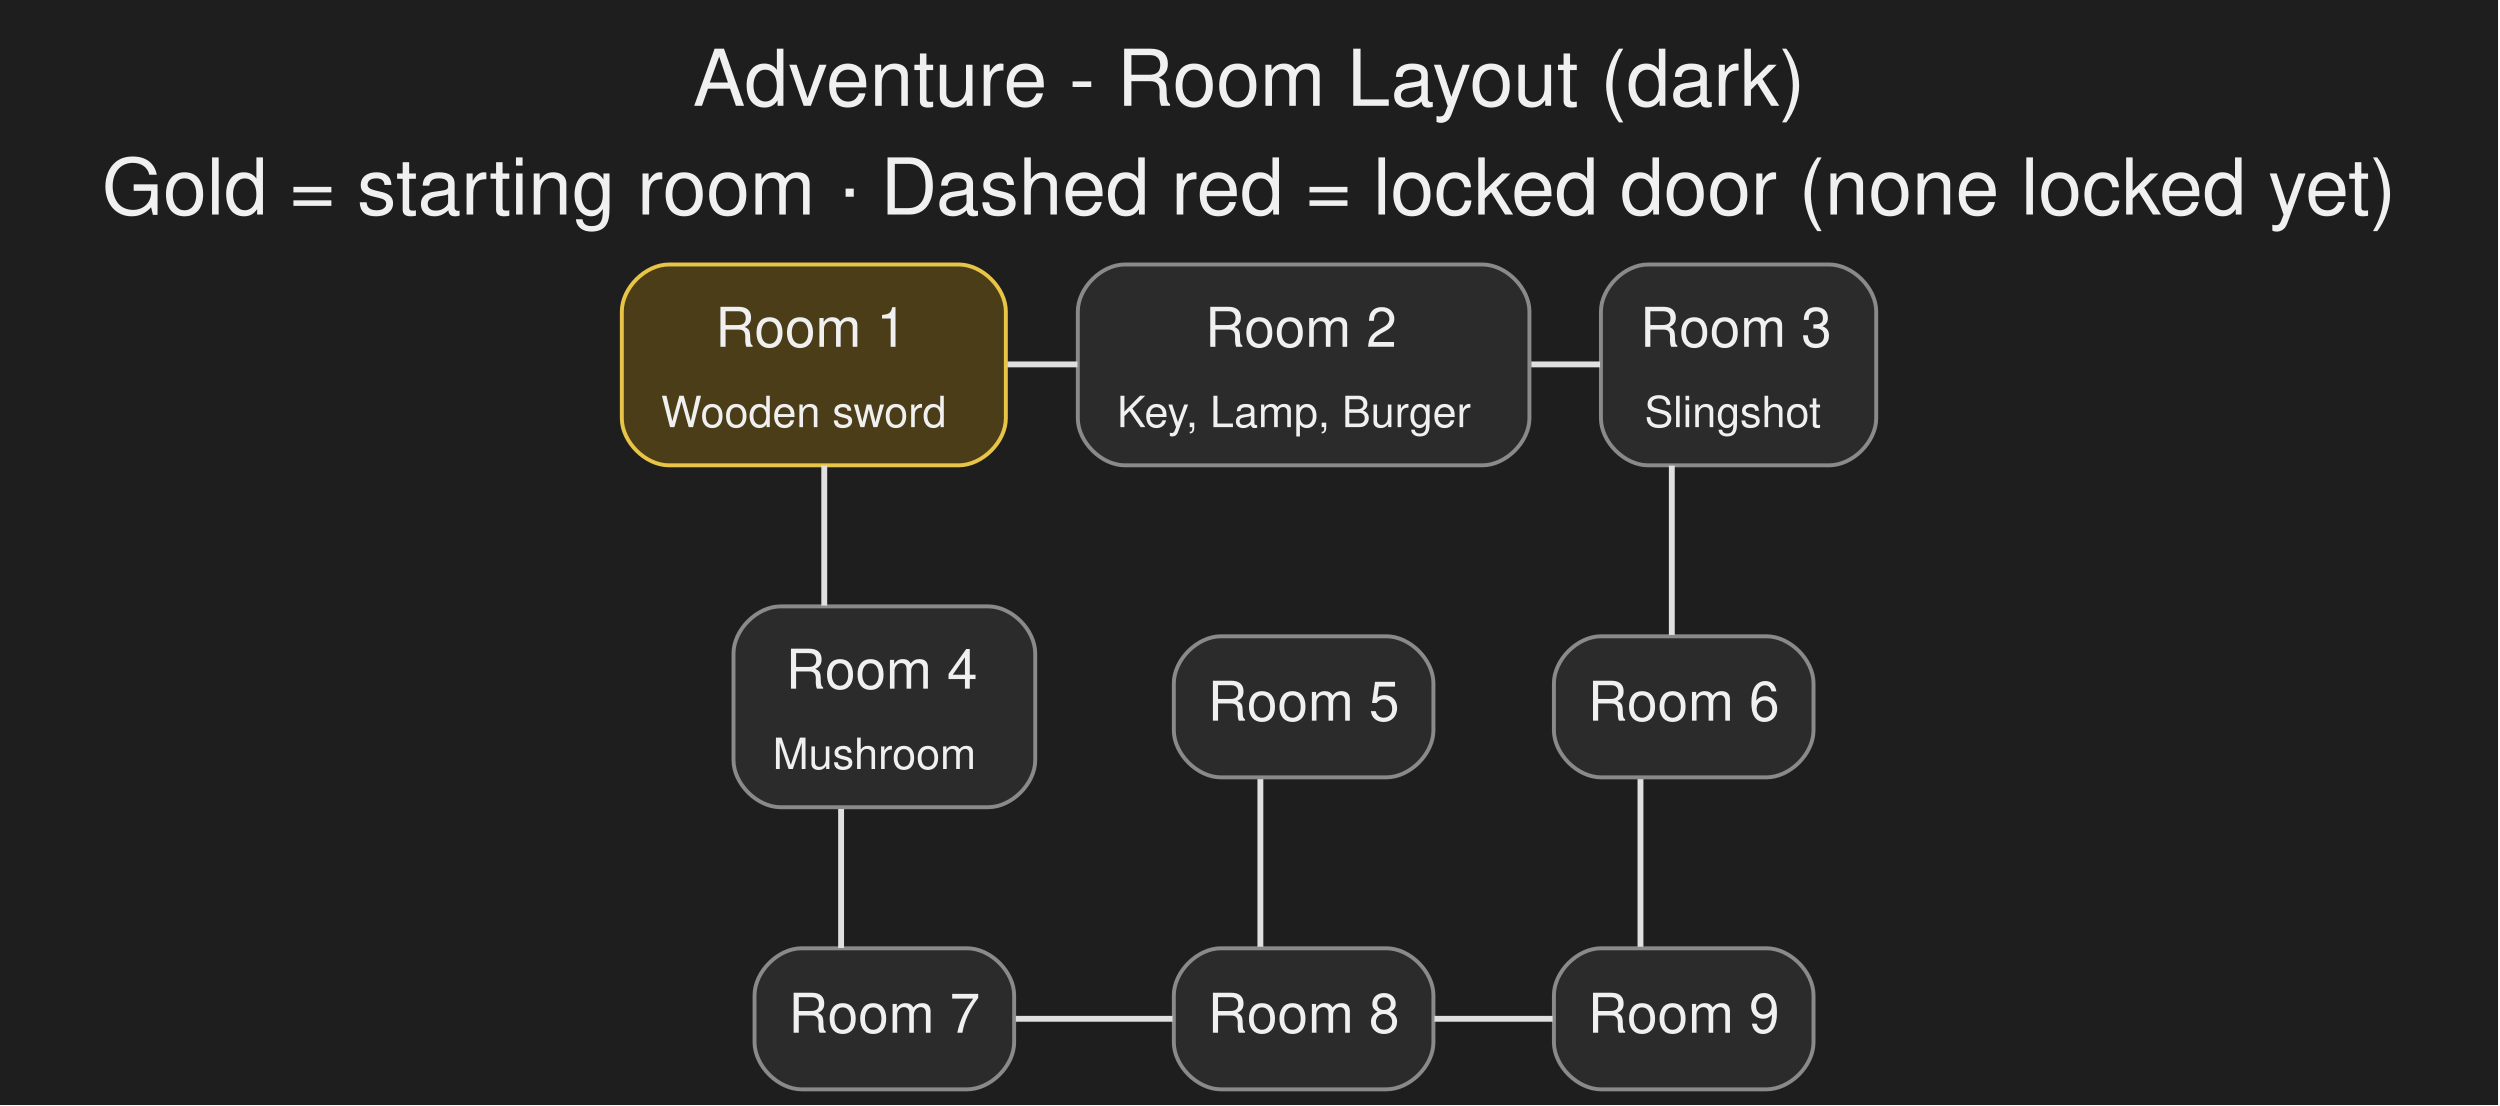
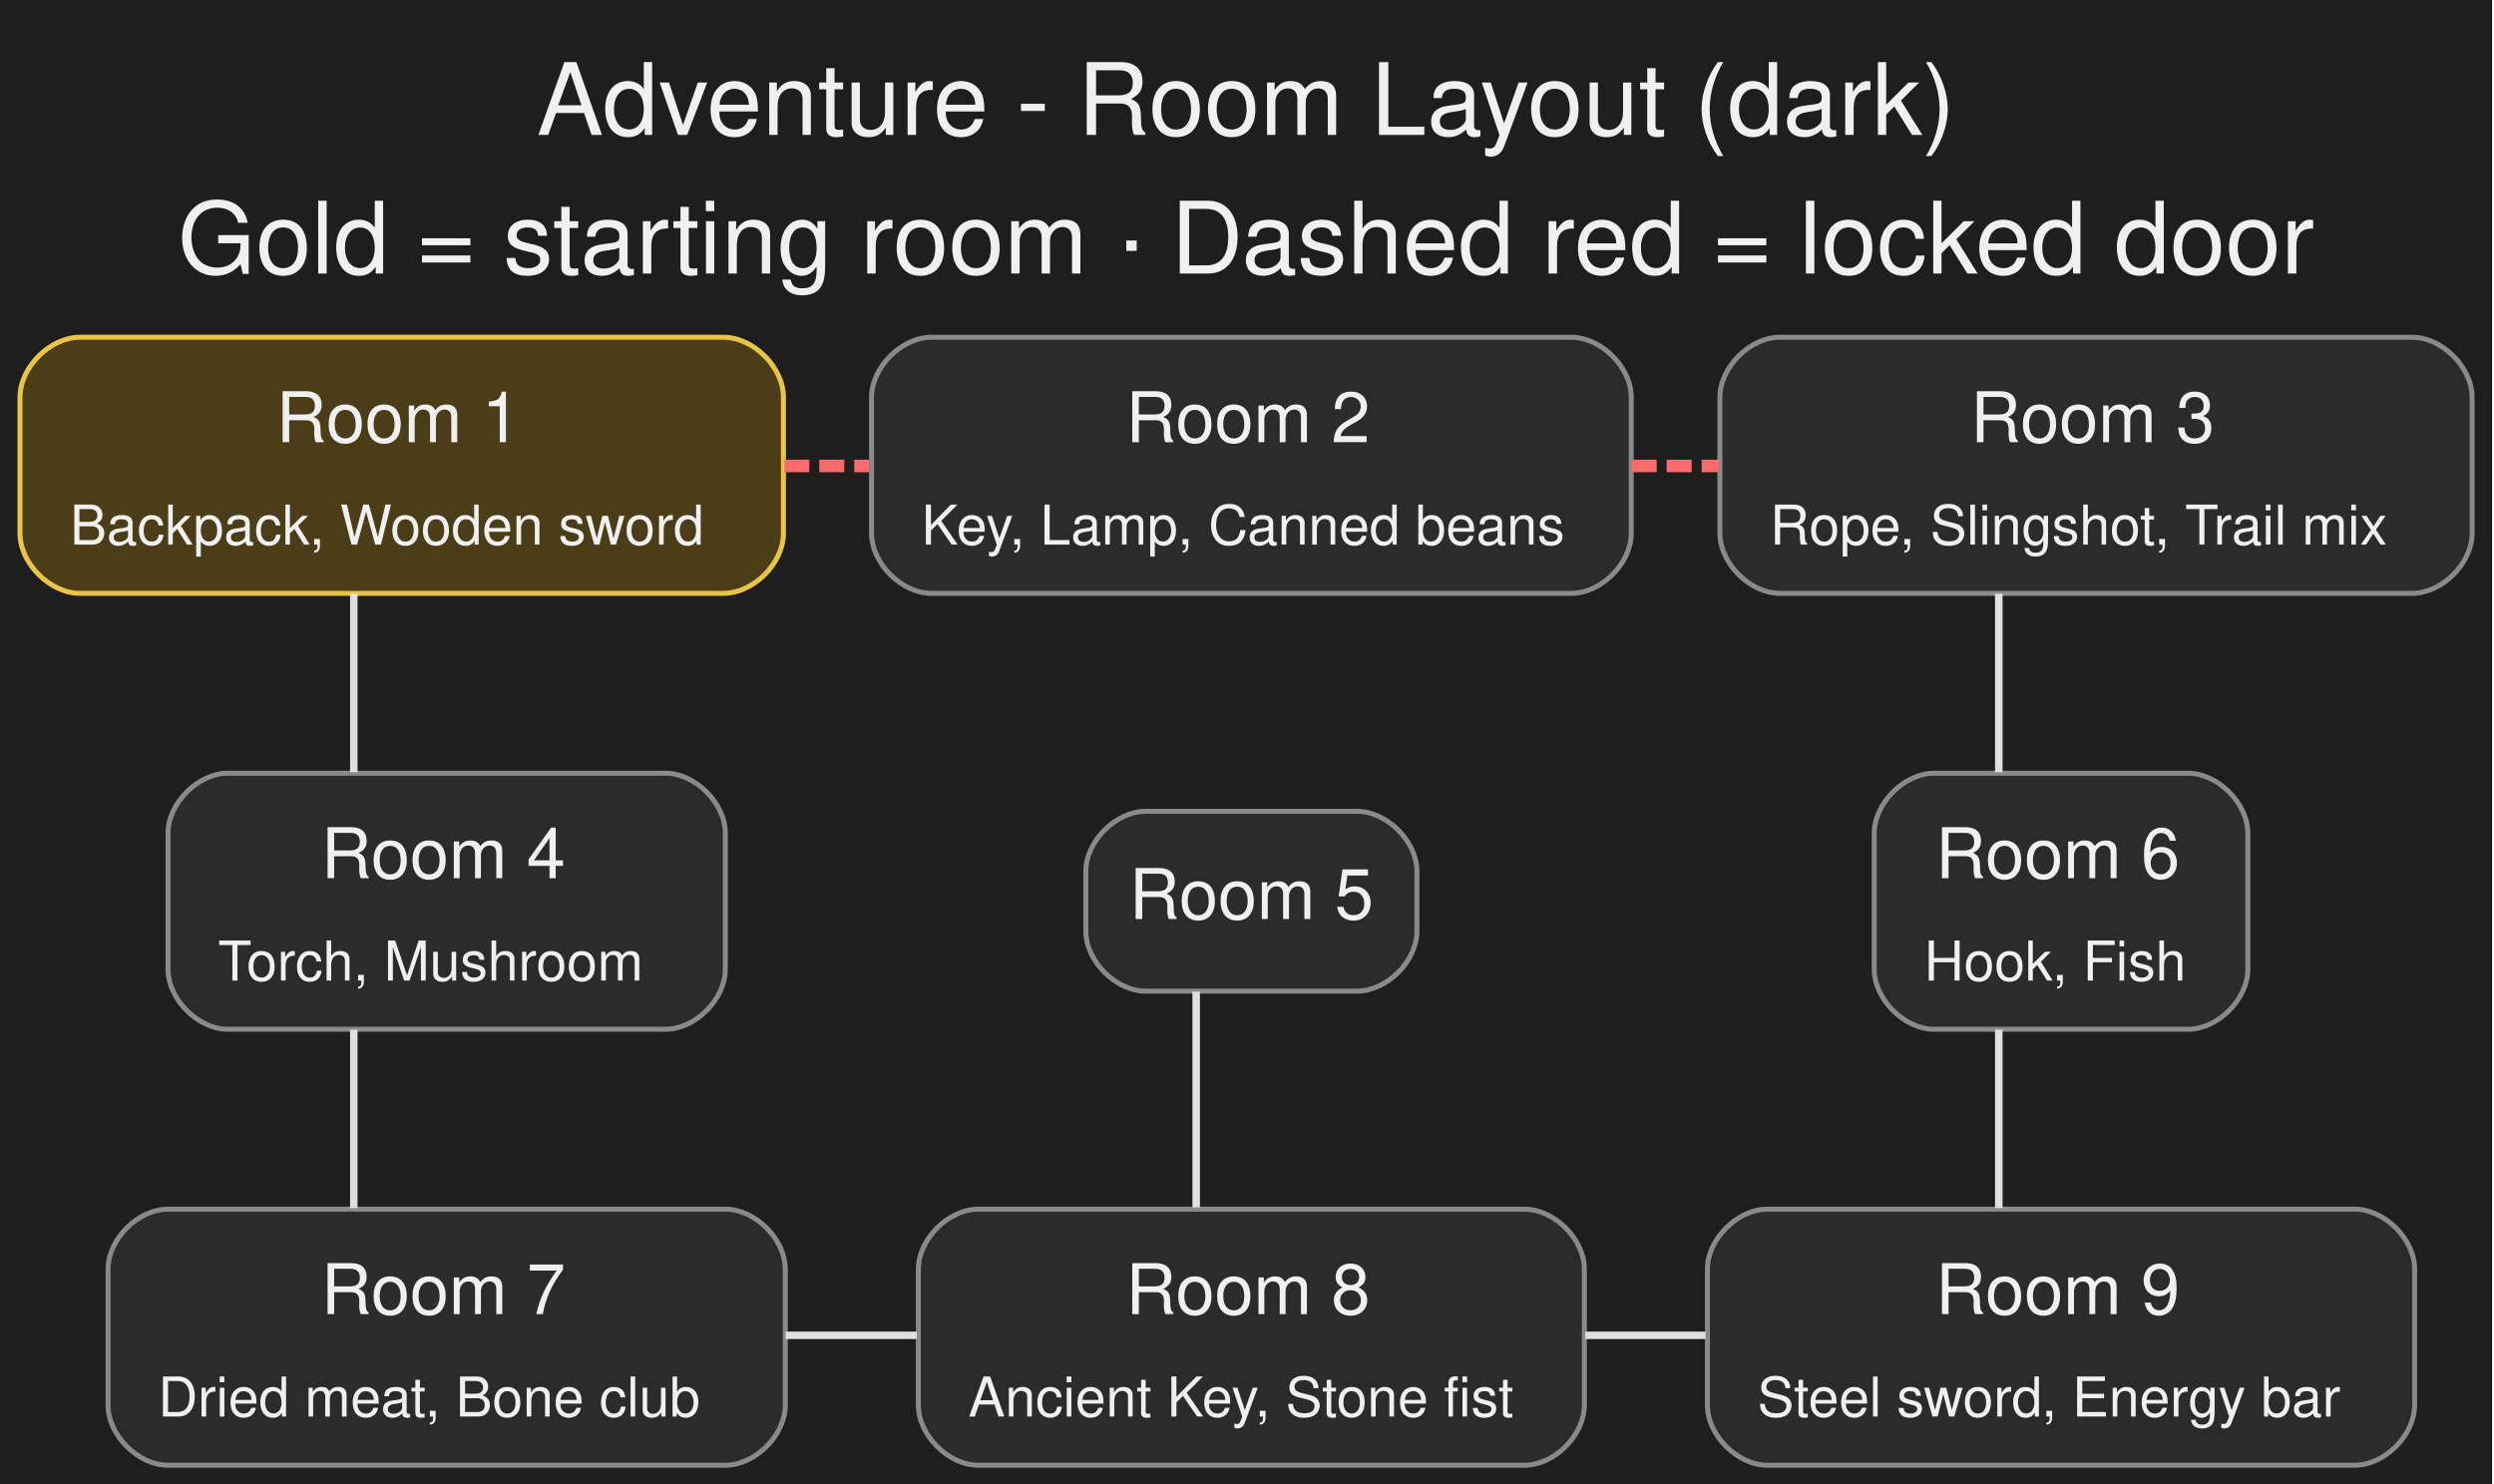
- <svg xmlns="http://www.w3.org/2000/svg" width="638pt" height="282pt" viewBox="0.00 0.00 638.00 282.00">
-   <g id="graph0" class="graph" transform="scale(1 1) rotate(0) translate(4 278)">
-     <polygon fill="#1e1e1e" stroke="none" points="-4,4 -4,-278 633.5,-278 633.5,4 -4,4" />
-     <text xml:space="preserve" text-anchor="middle" x="314.75" y="-251" font-family="Helvetica,sans-Serif" font-size="20.00" fill="#f0f0f0">Adventure - Room Layout (dark)</text>
-     <text xml:space="preserve" text-anchor="middle" x="314.75" y="-223.25" font-family="Helvetica,sans-Serif" font-size="20.00" fill="#f0f0f0">Gold = starting room · Dashed red = locked door (none locked yet)</text>
+ <svg xmlns="http://www.w3.org/2000/svg" width="499pt" height="297pt" viewBox="0.00 0.00 499.00 297.00">
+   <g id="graph0" class="graph" transform="scale(1 1) rotate(0) translate(4 293.25)">
+     <polygon fill="#1e1e1e" stroke="none" points="-4,4 -4,-293.25 494.62,-293.25 494.62,4 -4,4" />
+     <text xml:space="preserve" text-anchor="middle" x="245.31" y="-266.25" font-family="Helvetica,sans-Serif" font-size="20.00" fill="#f0f0f0">Adventure - Room Layout (dark)</text>
+     <text xml:space="preserve" text-anchor="middle" x="245.31" y="-238.5" font-family="Helvetica,sans-Serif" font-size="20.00" fill="#f0f0f0">Gold = starting room · Dashed red = locked door</text>
    <g id="node1" class="node">
-       <path fill="#4a3d18" stroke="#e8c547" d="M240.69,-210.5C240.69,-210.5 166.69,-210.5 166.69,-210.5 160.69,-210.5 154.69,-204.5 154.69,-198.5 154.69,-198.5 154.69,-171.25 154.69,-171.25 154.69,-165.25 160.69,-159.25 166.69,-159.25 166.69,-159.25 240.69,-159.25 240.69,-159.25 246.69,-159.25 252.69,-165.25 252.69,-171.25 252.69,-171.25 252.69,-198.5 252.69,-198.5 252.69,-204.5 246.69,-210.5 240.69,-210.5" />
-       <text xml:space="preserve" text-anchor="start" x="178.56" y="-189.5" font-family="Helvetica,sans-Serif" font-size="14.00" fill="#f0f0f0">Room 1</text>
-       <text xml:space="preserve" text-anchor="start" x="164.69" y="-169" font-family="Helvetica,sans-Serif" font-size="11.00" fill="#f0f0f0">Wooden sword</text>
+       <path fill="#4a3d18" stroke="#e8c547" d="M140.75,-225.75C140.75,-225.75 12,-225.75 12,-225.75 6,-225.75 0,-219.75 0,-213.75 0,-213.75 0,-186.5 0,-186.5 0,-180.5 6,-174.5 12,-174.5 12,-174.5 140.75,-174.5 140.75,-174.5 146.75,-174.5 152.75,-180.5 152.75,-186.5 152.75,-186.5 152.75,-213.75 152.75,-213.75 152.75,-219.75 146.75,-225.75 140.75,-225.75" />
+       <text xml:space="preserve" text-anchor="start" x="51.25" y="-204.75" font-family="Helvetica,sans-Serif" font-size="14.00" fill="#f0f0f0">Room 1</text>
+       <text xml:space="preserve" text-anchor="start" x="10" y="-184.25" font-family="Helvetica,sans-Serif" font-size="11.00" fill="#f0f0f0">Backpack, Wooden sword</text>
    </g>
    <g id="node2" class="node">
-       <path fill="#2b2b2b" stroke="#8a8a8a" d="M374.31,-210.5C374.31,-210.5 283.06,-210.5 283.06,-210.5 277.06,-210.5 271.06,-204.5 271.06,-198.5 271.06,-198.5 271.06,-171.25 271.06,-171.25 271.06,-165.25 277.06,-159.25 283.06,-159.25 283.06,-159.25 374.31,-159.25 374.31,-159.25 380.31,-159.25 386.31,-165.25 386.31,-171.25 386.31,-171.25 386.31,-198.5 386.31,-198.5 386.31,-204.5 380.31,-210.5 374.31,-210.5" />
-       <text xml:space="preserve" text-anchor="start" x="303.56" y="-189.5" font-family="Helvetica,sans-Serif" font-size="14.00" fill="#f0f0f0">Room 2</text>
-       <text xml:space="preserve" text-anchor="start" x="281.06" y="-169" font-family="Helvetica,sans-Serif" font-size="11.00" fill="#f0f0f0">Key, Lamp, Burger</text>
+       <path fill="#2b2b2b" stroke="#8a8a8a" d="M310.38,-225.75C310.38,-225.75 182.38,-225.75 182.38,-225.75 176.38,-225.75 170.38,-219.75 170.38,-213.75 170.38,-213.75 170.38,-186.5 170.38,-186.5 170.38,-180.5 176.38,-174.5 182.38,-174.5 182.38,-174.5 310.38,-174.5 310.38,-174.5 316.38,-174.5 322.38,-180.5 322.38,-186.5 322.38,-186.5 322.38,-213.75 322.38,-213.75 322.38,-219.75 316.38,-225.75 310.38,-225.75" />
+       <text xml:space="preserve" text-anchor="start" x="221.25" y="-204.75" font-family="Helvetica,sans-Serif" font-size="14.00" fill="#f0f0f0">Room 2</text>
+       <text xml:space="preserve" text-anchor="start" x="180.38" y="-184.25" font-family="Helvetica,sans-Serif" font-size="11.00" fill="#f0f0f0">Key, Lamp, Canned beans</text>
    </g>
    <g id="edge1" class="edge">
-       <path fill="none" stroke="#e0e0e0" stroke-width="1.5" d="M253.09,-185C258.96,-185 264.99,-185 270.96,-185" />
+       <path fill="none" stroke="#ff6b6b" stroke-width="2.5" stroke-dasharray="5,2" d="M152.92,-200C158.56,-200 164.25,-200 169.89,-200" />
    </g>
    <g id="node4" class="node">
-       <path fill="#2b2b2b" stroke="#8a8a8a" d="M248.19,-123.25C248.19,-123.25 195.19,-123.25 195.19,-123.25 189.19,-123.25 183.19,-117.25 183.19,-111.25 183.19,-111.25 183.19,-84 183.19,-84 183.19,-78 189.19,-72 195.19,-72 195.19,-72 248.19,-72 248.19,-72 254.19,-72 260.19,-78 260.19,-84 260.19,-84 260.19,-111.25 260.19,-111.25 260.19,-117.25 254.19,-123.25 248.19,-123.25" />
-       <text xml:space="preserve" text-anchor="start" x="196.56" y="-102.25" font-family="Helvetica,sans-Serif" font-size="14.00" fill="#f0f0f0">Room 4</text>
-       <text xml:space="preserve" text-anchor="start" x="193.19" y="-81.75" font-family="Helvetica,sans-Serif" font-size="11.00" fill="#f0f0f0">Mushroom</text>
+       <path fill="#2b2b2b" stroke="#8a8a8a" d="M129.12,-138.5C129.12,-138.5 41.62,-138.5 41.62,-138.5 35.62,-138.5 29.62,-132.5 29.62,-126.5 29.62,-126.5 29.62,-99.25 29.62,-99.25 29.62,-93.25 35.62,-87.25 41.62,-87.25 41.62,-87.25 129.12,-87.25 129.12,-87.25 135.12,-87.25 141.12,-93.25 141.12,-99.25 141.12,-99.25 141.12,-126.5 141.12,-126.5 141.12,-132.5 135.12,-138.5 129.12,-138.5" />
+       <text xml:space="preserve" text-anchor="start" x="60.25" y="-117.5" font-family="Helvetica,sans-Serif" font-size="14.00" fill="#f0f0f0">Room 4</text>
+       <text xml:space="preserve" text-anchor="start" x="39.62" y="-97" font-family="Helvetica,sans-Serif" font-size="11.00" fill="#f0f0f0">Torch, Mushroom</text>
    </g>
    <g id="edge4" class="edge">
-       <path fill="none" stroke="#e0e0e0" stroke-width="1.5" d="M206.35,-159.17C206.35,-147.91 206.35,-134.72 206.35,-123.45" />
+       <path fill="none" stroke="#e0e0e0" stroke-width="1.5" d="M66.79,-174.42C66.79,-163.16 66.79,-149.97 66.79,-138.7" />
    </g>
    <g id="node3" class="node">
-       <path fill="#2b2b2b" stroke="#8a8a8a" d="M462.81,-210.5C462.81,-210.5 416.56,-210.5 416.56,-210.5 410.56,-210.5 404.56,-204.5 404.56,-198.5 404.56,-198.5 404.56,-171.25 404.56,-171.25 404.56,-165.25 410.56,-159.25 416.56,-159.25 416.56,-159.25 462.81,-159.25 462.81,-159.25 468.81,-159.25 474.81,-165.25 474.81,-171.25 474.81,-171.25 474.81,-198.5 474.81,-198.5 474.81,-204.5 468.81,-210.5 462.81,-210.5" />
-       <text xml:space="preserve" text-anchor="start" x="414.56" y="-189.5" font-family="Helvetica,sans-Serif" font-size="14.00" fill="#f0f0f0">Room 3</text>
-       <text xml:space="preserve" text-anchor="start" x="415.69" y="-169" font-family="Helvetica,sans-Serif" font-size="11.00" fill="#f0f0f0">Slingshot</text>
+       <path fill="#2b2b2b" stroke="#8a8a8a" d="M478.62,-225.75C478.62,-225.75 352.12,-225.75 352.12,-225.75 346.12,-225.75 340.12,-219.75 340.12,-213.75 340.12,-213.75 340.12,-186.5 340.12,-186.5 340.12,-180.5 346.12,-174.5 352.12,-174.5 352.12,-174.5 478.62,-174.5 478.62,-174.5 484.62,-174.5 490.62,-180.5 490.62,-186.5 490.62,-186.5 490.62,-213.75 490.62,-213.75 490.62,-219.75 484.62,-225.75 478.62,-225.75" />
+       <text xml:space="preserve" text-anchor="start" x="390.25" y="-204.75" font-family="Helvetica,sans-Serif" font-size="14.00" fill="#f0f0f0">Room 3</text>
+       <text xml:space="preserve" text-anchor="start" x="350.12" y="-184.25" font-family="Helvetica,sans-Serif" font-size="11.00" fill="#f0f0f0">Rope, Slingshot, Trail mix</text>
    </g>
    <g id="edge2" class="edge">
-       <path fill="none" stroke="#e0e0e0" stroke-width="1.5" d="M386.79,-185C392.77,-185 398.71,-185 404.33,-185" />
+       <path fill="none" stroke="#ff6b6b" stroke-width="2.5" stroke-dasharray="5,2" d="M322.47,-200C328.25,-200 334.09,-200 339.87,-200" />
    </g>
    <g id="node5" class="node">
-       <path fill="#2b2b2b" stroke="#8a8a8a" d="M349.81,-115.62C349.81,-115.62 307.56,-115.62 307.56,-115.62 301.56,-115.62 295.56,-109.62 295.56,-103.62 295.56,-103.62 295.56,-91.62 295.56,-91.62 295.56,-85.62 301.56,-79.62 307.56,-79.62 307.56,-79.62 349.81,-79.62 349.81,-79.62 355.81,-79.62 361.81,-85.62 361.81,-91.62 361.81,-91.62 361.81,-103.62 361.81,-103.62 361.81,-109.62 355.81,-115.62 349.81,-115.62" />
-       <text xml:space="preserve" text-anchor="middle" x="328.69" y="-94.08" font-family="Helvetica,sans-Serif" font-size="14.00" fill="#f0f0f0">Room 5</text>
+       <path fill="#2b2b2b" stroke="#8a8a8a" d="M267.5,-130.88C267.5,-130.88 225.25,-130.88 225.25,-130.88 219.25,-130.88 213.25,-124.88 213.25,-118.88 213.25,-118.88 213.25,-106.88 213.25,-106.88 213.25,-100.88 219.25,-94.88 225.25,-94.88 225.25,-94.88 267.5,-94.88 267.5,-94.88 273.5,-94.88 279.5,-100.88 279.5,-106.88 279.5,-106.88 279.5,-118.88 279.5,-118.88 279.5,-124.88 273.5,-130.88 267.5,-130.88" />
+       <text xml:space="preserve" text-anchor="middle" x="246.38" y="-109.33" font-family="Helvetica,sans-Serif" font-size="14.00" fill="#f0f0f0">Room 5</text>
    </g>
    <g id="node6" class="node">
-       <path fill="#2b2b2b" stroke="#8a8a8a" d="M446.81,-115.62C446.81,-115.62 404.56,-115.62 404.56,-115.62 398.56,-115.62 392.56,-109.62 392.56,-103.62 392.56,-103.62 392.56,-91.62 392.56,-91.62 392.56,-85.62 398.56,-79.62 404.56,-79.62 404.56,-79.62 446.81,-79.62 446.81,-79.62 452.81,-79.62 458.81,-85.62 458.81,-91.62 458.81,-91.62 458.81,-103.62 458.81,-103.62 458.81,-109.62 452.81,-115.62 446.81,-115.62" />
-       <text xml:space="preserve" text-anchor="middle" x="425.69" y="-94.08" font-family="Helvetica,sans-Serif" font-size="14.00" fill="#f0f0f0">Room 6</text>
+       <path fill="#2b2b2b" stroke="#8a8a8a" d="M433.75,-138.5C433.75,-138.5 383,-138.5 383,-138.5 377,-138.5 371,-132.5 371,-126.5 371,-126.5 371,-99.25 371,-99.25 371,-93.25 377,-87.25 383,-87.25 383,-87.25 433.75,-87.25 433.75,-87.25 439.75,-87.25 445.75,-93.25 445.75,-99.25 445.75,-99.25 445.75,-126.5 445.75,-126.5 445.75,-132.5 439.75,-138.5 433.75,-138.5" />
+       <text xml:space="preserve" text-anchor="start" x="383.25" y="-117.5" font-family="Helvetica,sans-Serif" font-size="14.00" fill="#f0f0f0">Room 6</text>
+       <text xml:space="preserve" text-anchor="start" x="381" y="-97" font-family="Helvetica,sans-Serif" font-size="11.00" fill="#f0f0f0">Hook, Fish</text>
    </g>
    <g id="edge3" class="edge">
-       <path fill="none" stroke="#e0e0e0" stroke-width="1.5" d="M422.65,-159.17C422.65,-145.3 422.65,-128.5 422.65,-115.96" />
+       <path fill="none" stroke="#e0e0e0" stroke-width="1.5" d="M395.92,-174.42C395.92,-163.16 395.92,-149.97 395.92,-138.7" />
    </g>
    <g id="node7" class="node">
-       <path fill="#2b2b2b" stroke="#8a8a8a" d="M242.81,-36C242.81,-36 200.56,-36 200.56,-36 194.56,-36 188.56,-30 188.56,-24 188.56,-24 188.56,-12 188.56,-12 188.56,-6 194.56,0 200.56,0 200.56,0 242.81,0 242.81,0 248.81,0 254.81,-6 254.81,-12 254.81,-12 254.81,-24 254.81,-24 254.81,-30 248.81,-36 242.81,-36" />
-       <text xml:space="preserve" text-anchor="middle" x="221.69" y="-14.45" font-family="Helvetica,sans-Serif" font-size="14.00" fill="#f0f0f0">Room 7</text>
+       <path fill="#2b2b2b" stroke="#8a8a8a" d="M141.12,-51.25C141.12,-51.25 29.62,-51.25 29.62,-51.25 23.62,-51.25 17.62,-45.25 17.62,-39.25 17.62,-39.25 17.62,-12 17.62,-12 17.62,-6 23.62,0 29.62,0 29.62,0 141.12,0 141.12,0 147.12,0 153.12,-6 153.12,-12 153.12,-12 153.12,-39.25 153.12,-39.25 153.12,-45.25 147.12,-51.25 141.12,-51.25" />
+       <text xml:space="preserve" text-anchor="start" x="60.25" y="-30.25" font-family="Helvetica,sans-Serif" font-size="14.00" fill="#f0f0f0">Room 7</text>
+       <text xml:space="preserve" text-anchor="start" x="27.62" y="-9.75" font-family="Helvetica,sans-Serif" font-size="11.00" fill="#f0f0f0">Dried meat, Bone club</text>
    </g>
    <g id="edge5" class="edge">
-       <path fill="none" stroke="#e0e0e0" stroke-width="1.5" d="M210.65,-71.55C210.65,-59.94 210.65,-46.55 210.65,-36.07" />
+       <path fill="none" stroke="#e0e0e0" stroke-width="1.5" d="M66.79,-87.17C66.79,-75.91 66.79,-62.72 66.79,-51.45" />
    </g>
    <g id="node8" class="node">
-       <path fill="#2b2b2b" stroke="#8a8a8a" d="M349.81,-36C349.81,-36 307.56,-36 307.56,-36 301.56,-36 295.56,-30 295.56,-24 295.56,-24 295.56,-12 295.56,-12 295.56,-6 301.56,0 307.56,0 307.56,0 349.81,0 349.81,0 355.81,0 361.81,-6 361.81,-12 361.81,-12 361.81,-24 361.81,-24 361.81,-30 355.81,-36 349.81,-36" />
-       <text xml:space="preserve" text-anchor="middle" x="328.69" y="-14.45" font-family="Helvetica,sans-Serif" font-size="14.00" fill="#f0f0f0">Room 8</text>
+       <path fill="#2b2b2b" stroke="#8a8a8a" d="M301,-51.25C301,-51.25 191.75,-51.25 191.75,-51.25 185.75,-51.25 179.75,-45.25 179.75,-39.25 179.75,-39.25 179.75,-12 179.75,-12 179.75,-6 185.75,0 191.75,0 191.75,0 301,0 301,0 307,0 313,-6 313,-12 313,-12 313,-39.25 313,-39.25 313,-45.25 307,-51.25 301,-51.25" />
+       <text xml:space="preserve" text-anchor="start" x="221.25" y="-30.25" font-family="Helvetica,sans-Serif" font-size="14.00" fill="#f0f0f0">Room 8</text>
+       <text xml:space="preserve" text-anchor="start" x="189.75" y="-9.75" font-family="Helvetica,sans-Serif" font-size="11.00" fill="#f0f0f0">Ancient Key, Stone fist</text>
    </g>
    <g id="edge8" class="edge">
-       <path fill="none" stroke="#e0e0e0" stroke-width="1.5" d="M317.65,-79.16C317.65,-66.29 317.65,-49.21 317.65,-36.37" />
+       <path fill="none" stroke="#e0e0e0" stroke-width="1.5" d="M235.33,-94.8C235.33,-82.32 235.33,-65.53 235.33,-51.62" />
    </g>
    <g id="node9" class="node">
-       <path fill="#2b2b2b" stroke="#8a8a8a" d="M446.81,-36C446.81,-36 404.56,-36 404.56,-36 398.56,-36 392.56,-30 392.56,-24 392.56,-24 392.56,-12 392.56,-12 392.56,-6 398.56,0 404.56,0 404.56,0 446.81,0 446.81,0 452.81,0 458.81,-6 458.81,-12 458.81,-12 458.81,-24 458.81,-24 458.81,-30 452.81,-36 446.81,-36" />
-       <text xml:space="preserve" text-anchor="middle" x="425.69" y="-14.45" font-family="Helvetica,sans-Serif" font-size="14.00" fill="#f0f0f0">Room 9</text>
+       <path fill="#2b2b2b" stroke="#8a8a8a" d="M467.12,-51.25C467.12,-51.25 349.62,-51.25 349.62,-51.25 343.62,-51.25 337.62,-45.25 337.62,-39.25 337.62,-39.25 337.62,-12 337.62,-12 337.62,-6 343.62,0 349.62,0 349.62,0 467.12,0 467.12,0 473.12,0 479.12,-6 479.12,-12 479.12,-12 479.12,-39.25 479.12,-39.25 479.12,-45.25 473.12,-51.25 467.12,-51.25" />
+       <text xml:space="preserve" text-anchor="start" x="383.25" y="-30.25" font-family="Helvetica,sans-Serif" font-size="14.00" fill="#f0f0f0">Room 9</text>
+       <text xml:space="preserve" text-anchor="start" x="347.62" y="-9.75" font-family="Helvetica,sans-Serif" font-size="11.00" fill="#f0f0f0">Steel sword, Energy bar</text>
    </g>
    <g id="edge9" class="edge">
-       <path fill="none" stroke="#e0e0e0" stroke-width="1.5" d="M414.65,-79.16C414.65,-66.29 414.65,-49.21 414.65,-36.37" />
+       <path fill="none" stroke="#e0e0e0" stroke-width="1.5" d="M395.92,-87.17C395.92,-75.91 395.92,-62.72 395.92,-51.45" />
    </g>
    <g id="edge6" class="edge">
-       <path fill="none" stroke="#e0e0e0" stroke-width="1.5" d="M255.25,-18C268,-18 282.51,-18 295.24,-18" />
+       <path fill="none" stroke="#e0e0e0" stroke-width="1.5" d="M153.19,-26C161.87,-26 170.75,-26 179.41,-26" />
    </g>
    <g id="edge7" class="edge">
-       <path fill="none" stroke="#e0e0e0" stroke-width="1.5" d="M362.07,-18C371.82,-18 382.49,-18 392.24,-18" />
+       <path fill="none" stroke="#e0e0e0" stroke-width="1.5" d="M313.2,-26C321.13,-26 329.25,-26 337.24,-26" />
    </g>
  </g>
</svg>
